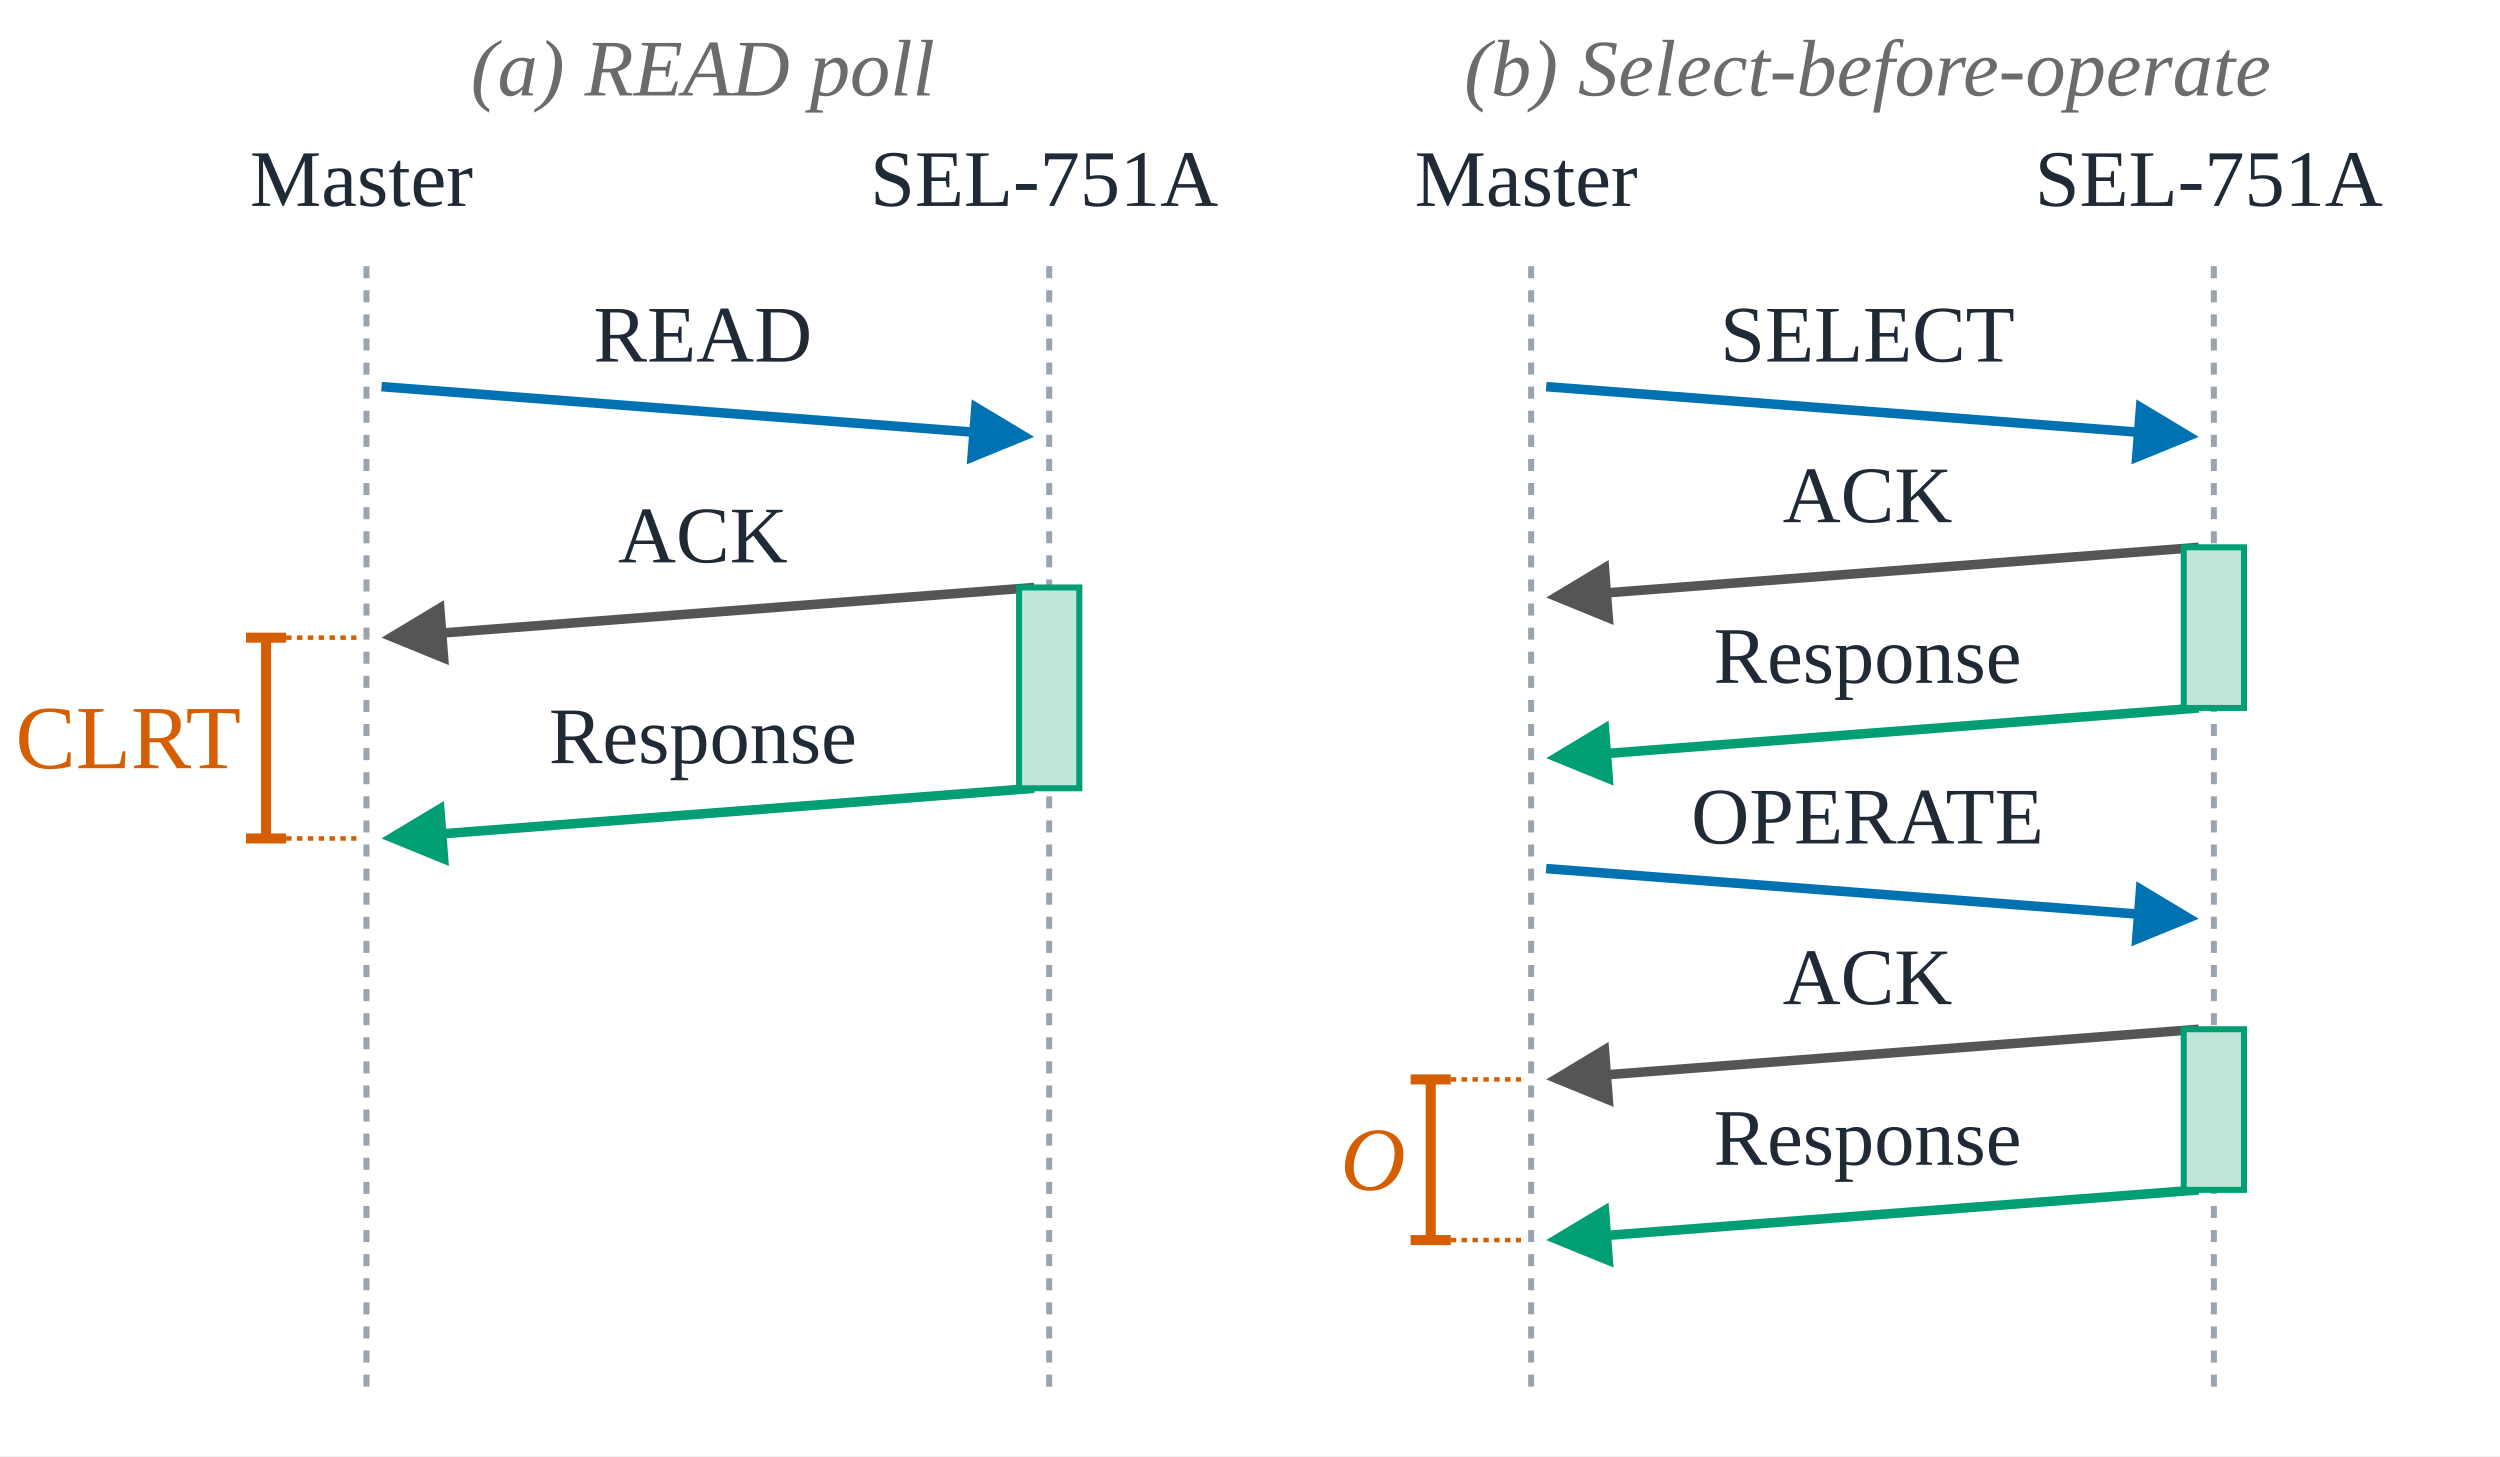
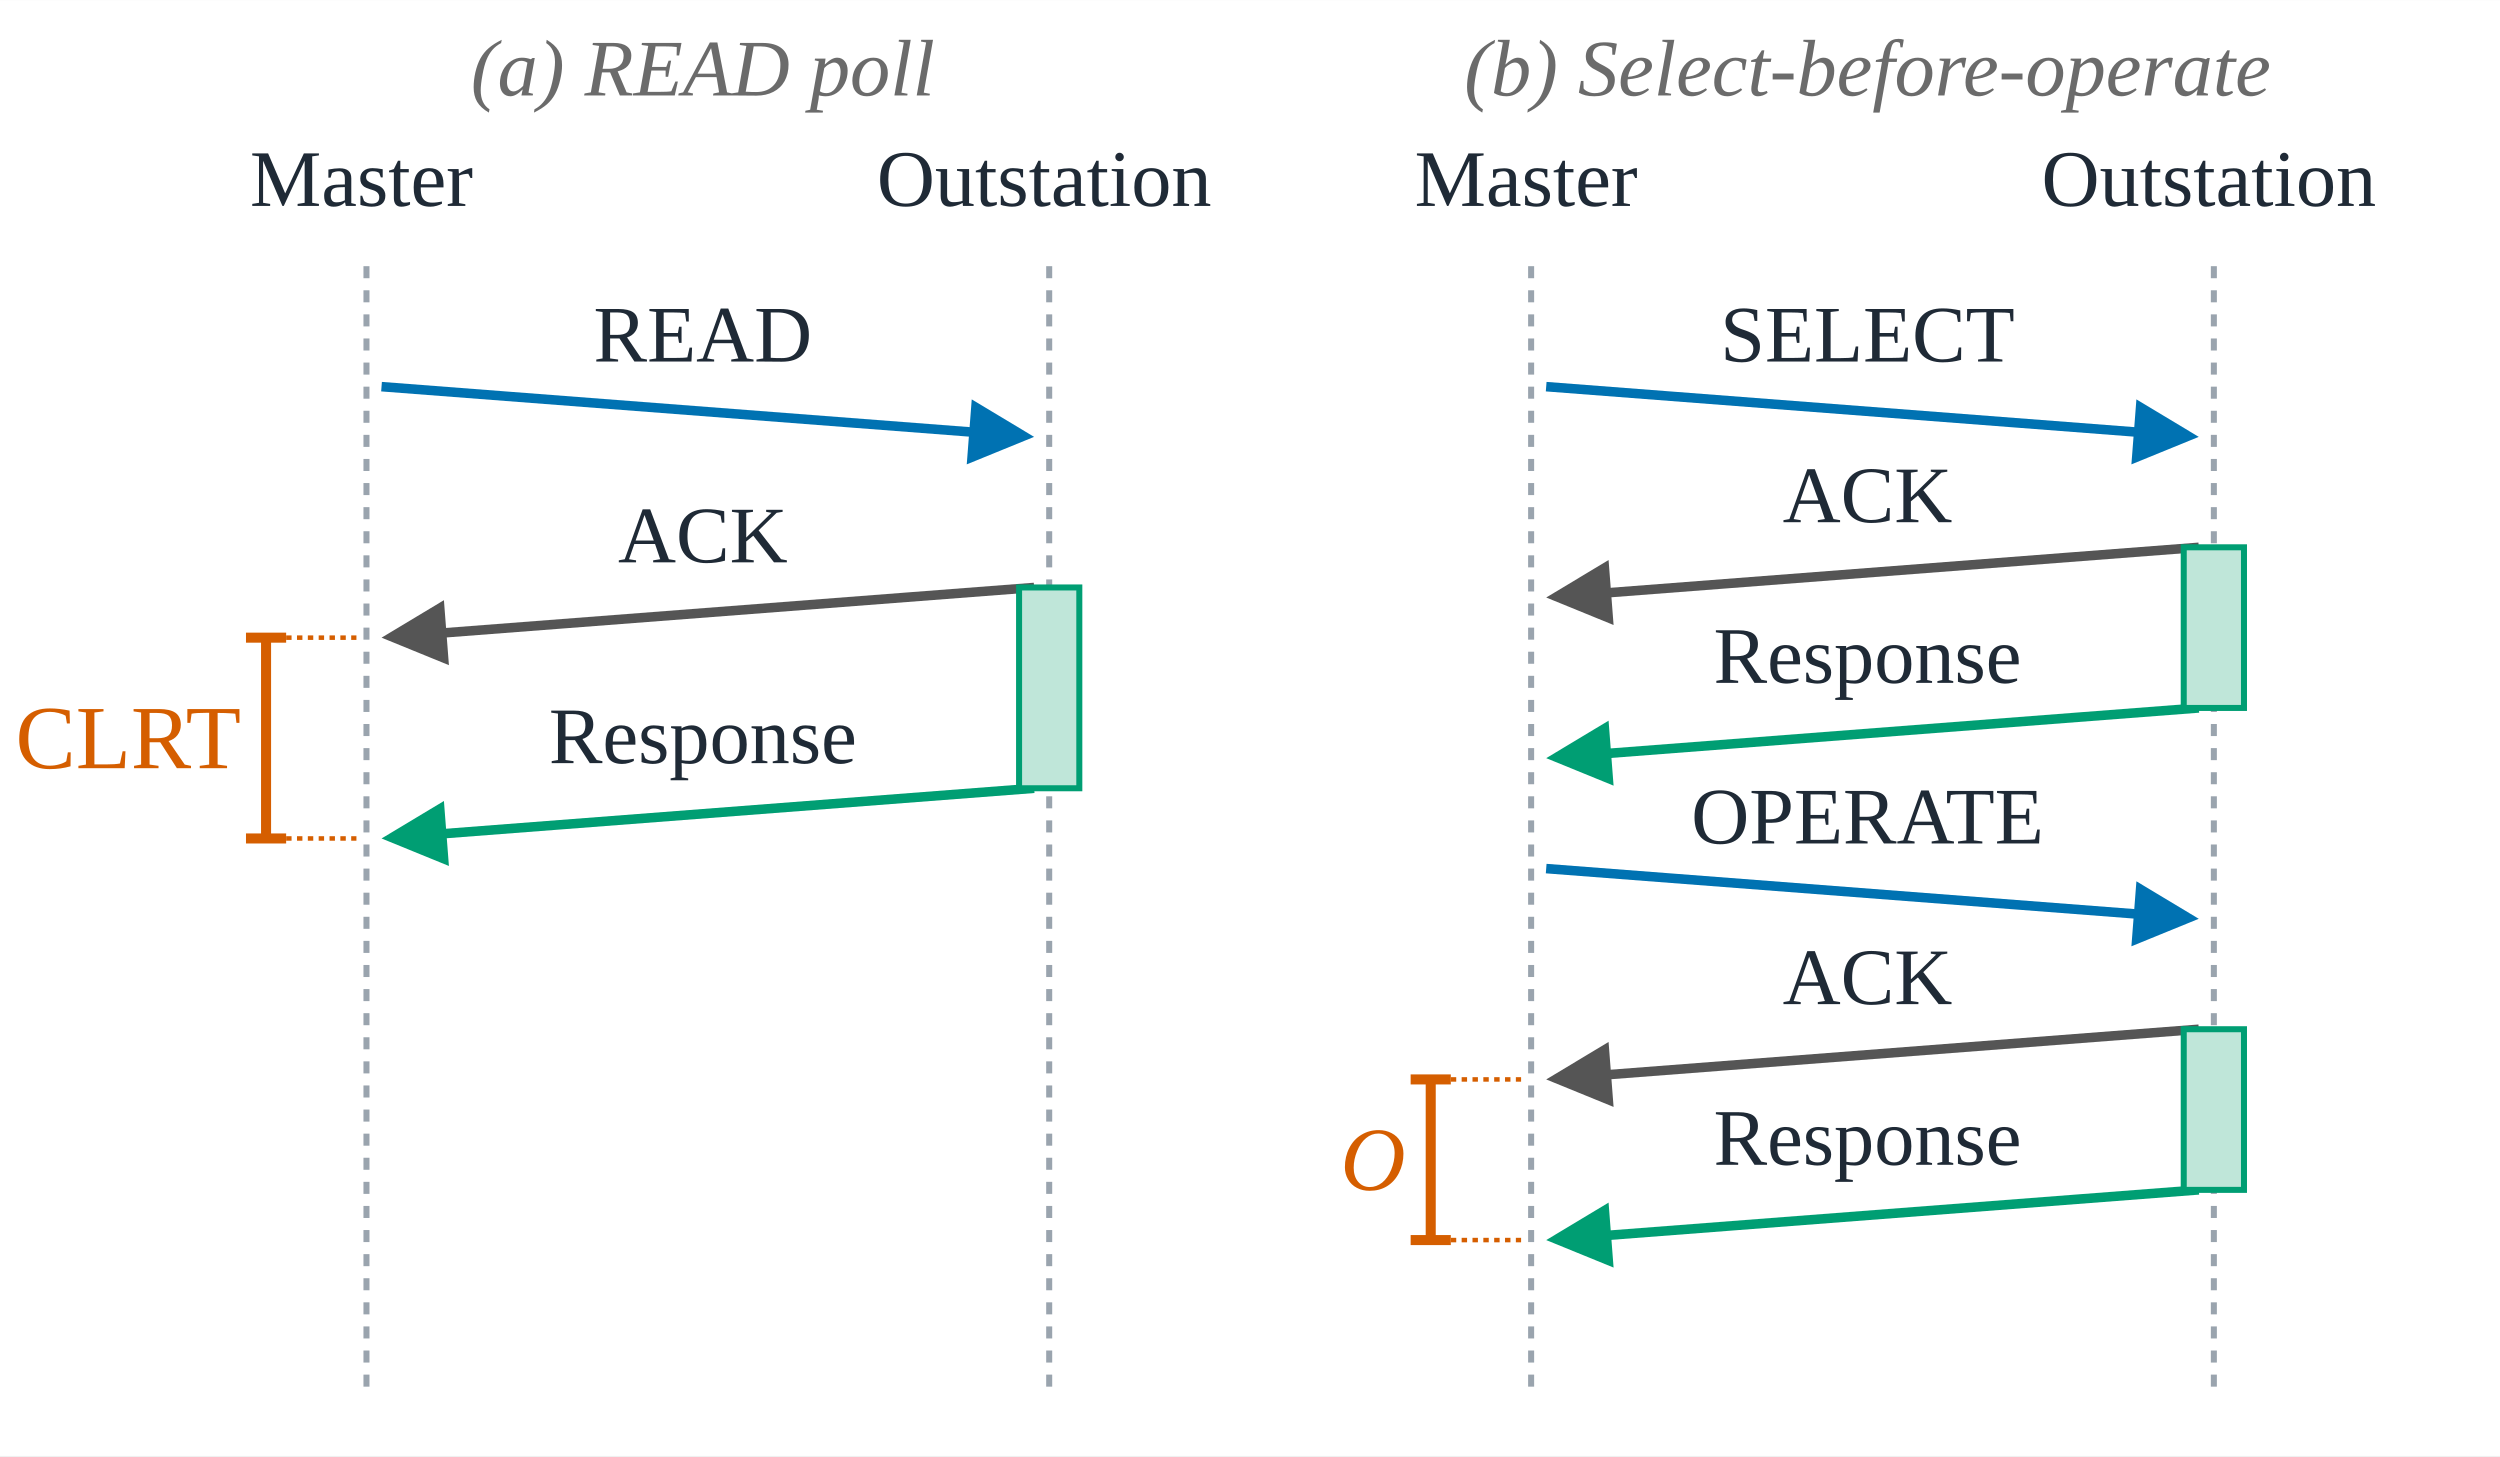
<svg xmlns="http://www.w3.org/2000/svg" viewBox="0 0 249 145" width="3.458in" height="2.014in" role="img" aria-labelledby="lad-title lad-desc">
  <rect width="249" height="145" fill="#ffffff" />
  <defs />
  <g>
    <g data-cell-id="0">
      <g data-cell-id="1">
        <g data-cell-id="c2">
          <g>
            <rect x="20" y="2" width="100" height="9" fill="none" stroke="none" pointer-events="all" />
          </g>
          <g>
            <g fill="#6B6B6B" font-family="'Times New Roman'" font-style="italic" text-anchor="middle" font-size="8px">
              <text x="70" y="9.5">(a) READ poll</text>
            </g>
          </g>
        </g>
        <g data-cell-id="c3">
          <g>
            <rect x="13" y="13" width="46" height="9" fill="none" stroke="none" pointer-events="all" />
          </g>
          <g>
            <g fill="#1F2A36" font-family="'Times New Roman'" text-anchor="middle" font-size="8px">
              <text x="36" y="20.5">Master</text>
            </g>
          </g>
        </g>
        <g data-cell-id="c4">
          <g>
            <rect x="81" y="13" width="46" height="9" fill="none" stroke="none" pointer-events="all" />
          </g>
          <g>
            <g fill="#1F2A36" font-family="'Times New Roman'" text-anchor="middle" font-size="8px">
-               <text x="104" y="20.5">SEL-751A</text>
+               <text x="104" y="20.5">Outstation</text>
            </g>
          </g>
        </g>
        <g data-cell-id="c5">
          <g transform="translate(0.5,0.5)">
            <path d="M 36 26 L 36 138" fill="none" stroke="#9aa4ae" stroke-width="0.6" stroke-miterlimit="10" stroke-dasharray="1.2 1.2" pointer-events="stroke" />
          </g>
        </g>
        <g data-cell-id="c6">
          <g transform="translate(0.5,0.5)">
            <path d="M 104 26 L 104 138" fill="none" stroke="#9aa4ae" stroke-width="0.6" stroke-miterlimit="10" stroke-dasharray="1.2 1.2" pointer-events="stroke" />
          </g>
        </g>
        <g data-cell-id="c7">
          <g>
            <rect x="136" y="2" width="100" height="9" fill="none" stroke="none" pointer-events="all" />
          </g>
          <g>
            <g fill="#6B6B6B" font-family="'Times New Roman'" font-style="italic" text-anchor="middle" font-size="8px">
              <text x="186" y="9.5">(b) Select-before-operate</text>
            </g>
          </g>
        </g>
        <g data-cell-id="c8">
          <g>
            <rect x="129" y="13" width="46" height="9" fill="none" stroke="none" pointer-events="all" />
          </g>
          <g>
            <g fill="#1F2A36" font-family="'Times New Roman'" text-anchor="middle" font-size="8px">
              <text x="152" y="20.5">Master</text>
            </g>
          </g>
        </g>
        <g data-cell-id="c9">
          <g>
            <rect x="197" y="13" width="46" height="9" fill="none" stroke="none" pointer-events="all" />
          </g>
          <g>
            <g fill="#1F2A36" font-family="'Times New Roman'" text-anchor="middle" font-size="8px">
-               <text x="220" y="20.5">SEL-751A</text>
+               <text x="220" y="20.5">Outstation</text>
            </g>
          </g>
        </g>
        <g data-cell-id="c10">
          <g transform="translate(0.5,0.5)">
            <path d="M 152 26 L 152 138" fill="none" stroke="#9aa4ae" stroke-width="0.6" stroke-miterlimit="10" stroke-dasharray="1.2 1.2" pointer-events="stroke" />
          </g>
        </g>
        <g data-cell-id="c11">
          <g transform="translate(0.5,0.5)">
            <path d="M 220 26 L 220 138" fill="none" stroke="#9aa4ae" stroke-width="0.6" stroke-miterlimit="10" stroke-dasharray="1.2 1.2" pointer-events="stroke" />
          </g>
        </g>
        <g data-cell-id="c12">
          <g transform="translate(0.5,0.5)">
            <path d="M 37.5 38 L 96.51 42.54" fill="none" stroke="#0072b2" stroke-width="0.95" stroke-miterlimit="10" pointer-events="stroke" />
            <path d="M 101.44 42.92 L 96.32 45.01 L 96.7 40.07 Z" fill="#0072b2" stroke="#0072b2" stroke-width="0.95" stroke-miterlimit="10" pointer-events="all" />
          </g>
        </g>
        <g data-cell-id="c13">
          <g>
            <rect x="37" y="28.5" width="66" height="9" fill="none" stroke="none" pointer-events="all" />
          </g>
          <g>
            <g fill="#1F2A36" font-family="'Times New Roman'" text-anchor="middle" font-size="8px">
              <text x="70" y="36">READ</text>
            </g>
          </g>
        </g>
        <g data-cell-id="c14">
          <g transform="translate(0.5,0.5)">
            <path d="M 102.5 58 L 43.49 62.54" fill="none" stroke="#555555" stroke-width="0.95" stroke-miterlimit="10" pointer-events="stroke" />
            <path d="M 38.56 62.92 L 43.3 60.07 L 43.68 65.01 Z" fill="#555555" stroke="#555555" stroke-width="0.95" stroke-miterlimit="10" pointer-events="all" />
          </g>
        </g>
        <g data-cell-id="c15">
          <g>
            <rect x="37" y="48.5" width="66" height="9" fill="none" stroke="none" pointer-events="all" />
          </g>
          <g>
            <g fill="#1F2A36" font-family="'Times New Roman'" text-anchor="middle" font-size="8px">
              <text x="70" y="56">ACK</text>
            </g>
          </g>
        </g>
        <g data-cell-id="c16">
          <g transform="translate(0.5,0.5)">
            <path d="M 102.5 78 L 43.49 82.54" fill="none" stroke="#009e73" stroke-width="0.95" stroke-miterlimit="10" pointer-events="stroke" />
            <path d="M 38.56 82.92 L 43.3 80.07 L 43.68 85.01 Z" fill="#009e73" stroke="#009e73" stroke-width="0.95" stroke-miterlimit="10" pointer-events="all" />
          </g>
        </g>
        <g data-cell-id="c17">
          <g>
            <rect x="37" y="68.5" width="66" height="9" fill="none" stroke="none" pointer-events="all" />
          </g>
          <g>
            <g fill="#1F2A36" font-family="'Times New Roman'" text-anchor="middle" font-size="8px">
              <text x="70" y="76">Response</text>
            </g>
          </g>
        </g>
        <g data-cell-id="c18">
          <g transform="translate(0.5,0.5)">
            <rect x="101" y="58" width="6" height="20" fill="#bfe6d9" stroke="#009e73" stroke-width="0.6" pointer-events="all" />
          </g>
        </g>
        <g data-cell-id="c19">
          <g transform="translate(0.5,0.5)">
            <path d="M 26 63 L 26 83" fill="none" stroke="#d55e00" stroke-miterlimit="10" pointer-events="stroke" />
          </g>
        </g>
        <g data-cell-id="c20">
          <g transform="translate(0.5,0.5)">
            <path d="M 24 63 L 28 63" fill="none" stroke="#d55e00" stroke-miterlimit="10" pointer-events="stroke" />
          </g>
        </g>
        <g data-cell-id="c21">
          <g transform="translate(0.5,0.5)">
            <path d="M 28 63 L 35 63" fill="none" stroke="#d55e00" stroke-width="0.45" stroke-miterlimit="10" stroke-dasharray="0.54 0.54" pointer-events="stroke" />
          </g>
        </g>
        <g data-cell-id="c22">
          <g transform="translate(0.5,0.5)">
            <path d="M 24 83 L 28 83" fill="none" stroke="#d55e00" stroke-miterlimit="10" pointer-events="stroke" />
          </g>
        </g>
        <g data-cell-id="c23">
          <g transform="translate(0.5,0.5)">
            <path d="M 28 83 L 35 83" fill="none" stroke="#d55e00" stroke-width="0.45" stroke-miterlimit="10" stroke-dasharray="0.54 0.54" pointer-events="stroke" />
          </g>
        </g>
        <g data-cell-id="c24">
          <g>
            <rect x="2" y="68" width="22" height="10" fill="none" stroke="none" pointer-events="all" />
          </g>
          <g>
            <g fill="#D55E00" font-family="'Times New Roman'" text-anchor="end" font-size="9px">
              <text x="24" y="76.5">CLRT</text>
            </g>
          </g>
        </g>
        <g data-cell-id="c25">
          <g transform="translate(0.5,0.5)">
            <path d="M 153.5 38 L 212.51 42.54" fill="none" stroke="#0072b2" stroke-width="0.95" stroke-miterlimit="10" pointer-events="stroke" />
            <path d="M 217.44 42.92 L 212.32 45.01 L 212.7 40.07 Z" fill="#0072b2" stroke="#0072b2" stroke-width="0.95" stroke-miterlimit="10" pointer-events="all" />
          </g>
        </g>
        <g data-cell-id="c26">
          <g>
            <rect x="153" y="28.5" width="66" height="9" fill="none" stroke="none" pointer-events="all" />
          </g>
          <g>
            <g fill="#1F2A36" font-family="'Times New Roman'" text-anchor="middle" font-size="8px">
              <text x="186" y="36">SELECT</text>
            </g>
          </g>
        </g>
        <g data-cell-id="c27">
          <g transform="translate(0.5,0.5)">
            <path d="M 218.5 54 L 159.49 58.54" fill="none" stroke="#555555" stroke-width="0.95" stroke-miterlimit="10" pointer-events="stroke" />
            <path d="M 154.56 58.92 L 159.3 56.07 L 159.68 61.01 Z" fill="#555555" stroke="#555555" stroke-width="0.95" stroke-miterlimit="10" pointer-events="all" />
          </g>
        </g>
        <g data-cell-id="c28">
          <g>
            <rect x="153" y="44.5" width="66" height="9" fill="none" stroke="none" pointer-events="all" />
          </g>
          <g>
            <g fill="#1F2A36" font-family="'Times New Roman'" text-anchor="middle" font-size="8px">
              <text x="186" y="52">ACK</text>
            </g>
          </g>
        </g>
        <g data-cell-id="c29">
          <g transform="translate(0.5,0.5)">
            <path d="M 218.5 70 L 159.49 74.54" fill="none" stroke="#009e73" stroke-width="0.95" stroke-miterlimit="10" pointer-events="stroke" />
            <path d="M 154.56 74.92 L 159.3 72.07 L 159.68 77.01 Z" fill="#009e73" stroke="#009e73" stroke-width="0.95" stroke-miterlimit="10" pointer-events="all" />
          </g>
        </g>
        <g data-cell-id="c30">
          <g>
            <rect x="153" y="60.5" width="66" height="9" fill="none" stroke="none" pointer-events="all" />
          </g>
          <g>
            <g fill="#1F2A36" font-family="'Times New Roman'" text-anchor="middle" font-size="8px">
              <text x="186" y="68">Response</text>
            </g>
          </g>
        </g>
        <g data-cell-id="c31">
          <g transform="translate(0.5,0.5)">
            <path d="M 153.5 86 L 212.51 90.54" fill="none" stroke="#0072b2" stroke-width="0.95" stroke-miterlimit="10" pointer-events="stroke" />
            <path d="M 217.44 90.92 L 212.32 93.01 L 212.7 88.07 Z" fill="#0072b2" stroke="#0072b2" stroke-width="0.95" stroke-miterlimit="10" pointer-events="all" />
          </g>
        </g>
        <g data-cell-id="c32">
          <g>
            <rect x="153" y="76.5" width="66" height="9" fill="none" stroke="none" pointer-events="all" />
          </g>
          <g>
            <g fill="#1F2A36" font-family="'Times New Roman'" text-anchor="middle" font-size="8px">
              <text x="186" y="84">OPERATE</text>
            </g>
          </g>
        </g>
        <g data-cell-id="c33">
          <g transform="translate(0.5,0.5)">
            <path d="M 218.5 102 L 159.49 106.54" fill="none" stroke="#555555" stroke-width="0.95" stroke-miterlimit="10" pointer-events="stroke" />
            <path d="M 154.56 106.92 L 159.3 104.07 L 159.68 109.01 Z" fill="#555555" stroke="#555555" stroke-width="0.95" stroke-miterlimit="10" pointer-events="all" />
          </g>
        </g>
        <g data-cell-id="c34">
          <g>
            <rect x="153" y="92.5" width="66" height="9" fill="none" stroke="none" pointer-events="all" />
          </g>
          <g>
            <g fill="#1F2A36" font-family="'Times New Roman'" text-anchor="middle" font-size="8px">
              <text x="186" y="100">ACK</text>
            </g>
          </g>
        </g>
        <g data-cell-id="c35">
          <g transform="translate(0.5,0.5)">
            <path d="M 218.5 118 L 159.49 122.54" fill="none" stroke="#009e73" stroke-width="0.95" stroke-miterlimit="10" pointer-events="stroke" />
            <path d="M 154.56 122.92 L 159.3 120.07 L 159.68 125.01 Z" fill="#009e73" stroke="#009e73" stroke-width="0.95" stroke-miterlimit="10" pointer-events="all" />
          </g>
        </g>
        <g data-cell-id="c36">
          <g>
            <rect x="153" y="108.5" width="66" height="9" fill="none" stroke="none" pointer-events="all" />
          </g>
          <g>
            <g fill="#1F2A36" font-family="'Times New Roman'" text-anchor="middle" font-size="8px">
              <text x="186" y="116">Response</text>
            </g>
          </g>
        </g>
        <g data-cell-id="c37">
          <g transform="translate(0.5,0.5)">
            <rect x="217" y="54" width="6" height="16" fill="#bfe6d9" stroke="#009e73" stroke-width="0.6" pointer-events="all" />
          </g>
        </g>
        <g data-cell-id="c38">
          <g transform="translate(0.5,0.5)">
            <rect x="217" y="102" width="6" height="16" fill="#bfe6d9" stroke="#009e73" stroke-width="0.6" pointer-events="all" />
          </g>
        </g>
        <g data-cell-id="c39">
          <g transform="translate(0.5,0.5)">
            <path d="M 142 107 L 142 123" fill="none" stroke="#d55e00" stroke-miterlimit="10" pointer-events="stroke" />
          </g>
        </g>
        <g data-cell-id="c40">
          <g transform="translate(0.5,0.5)">
            <path d="M 140 107 L 144 107" fill="none" stroke="#d55e00" stroke-miterlimit="10" pointer-events="stroke" />
          </g>
        </g>
        <g data-cell-id="c41">
          <g transform="translate(0.5,0.5)">
            <path d="M 144 107 L 151 107" fill="none" stroke="#d55e00" stroke-width="0.45" stroke-miterlimit="10" stroke-dasharray="0.54 0.54" pointer-events="stroke" />
          </g>
        </g>
        <g data-cell-id="c42">
          <g transform="translate(0.5,0.5)">
            <path d="M 140 123 L 144 123" fill="none" stroke="#d55e00" stroke-miterlimit="10" pointer-events="stroke" />
          </g>
        </g>
        <g data-cell-id="c43">
          <g transform="translate(0.5,0.5)">
            <path d="M 144 123 L 151 123" fill="none" stroke="#d55e00" stroke-width="0.45" stroke-miterlimit="10" stroke-dasharray="0.54 0.54" pointer-events="stroke" />
          </g>
        </g>
        <g data-cell-id="c44">
          <g>
            <rect x="130" y="110" width="10" height="10" fill="none" stroke="none" pointer-events="all" />
          </g>
          <g>
            <g fill="#D55E00" font-family="'Times New Roman'" font-style="italic" text-anchor="end" font-size="9px">
              <text x="140" y="118.5">O</text>
            </g>
          </g>
        </g>
      </g>
    </g>
  </g>
</svg>
